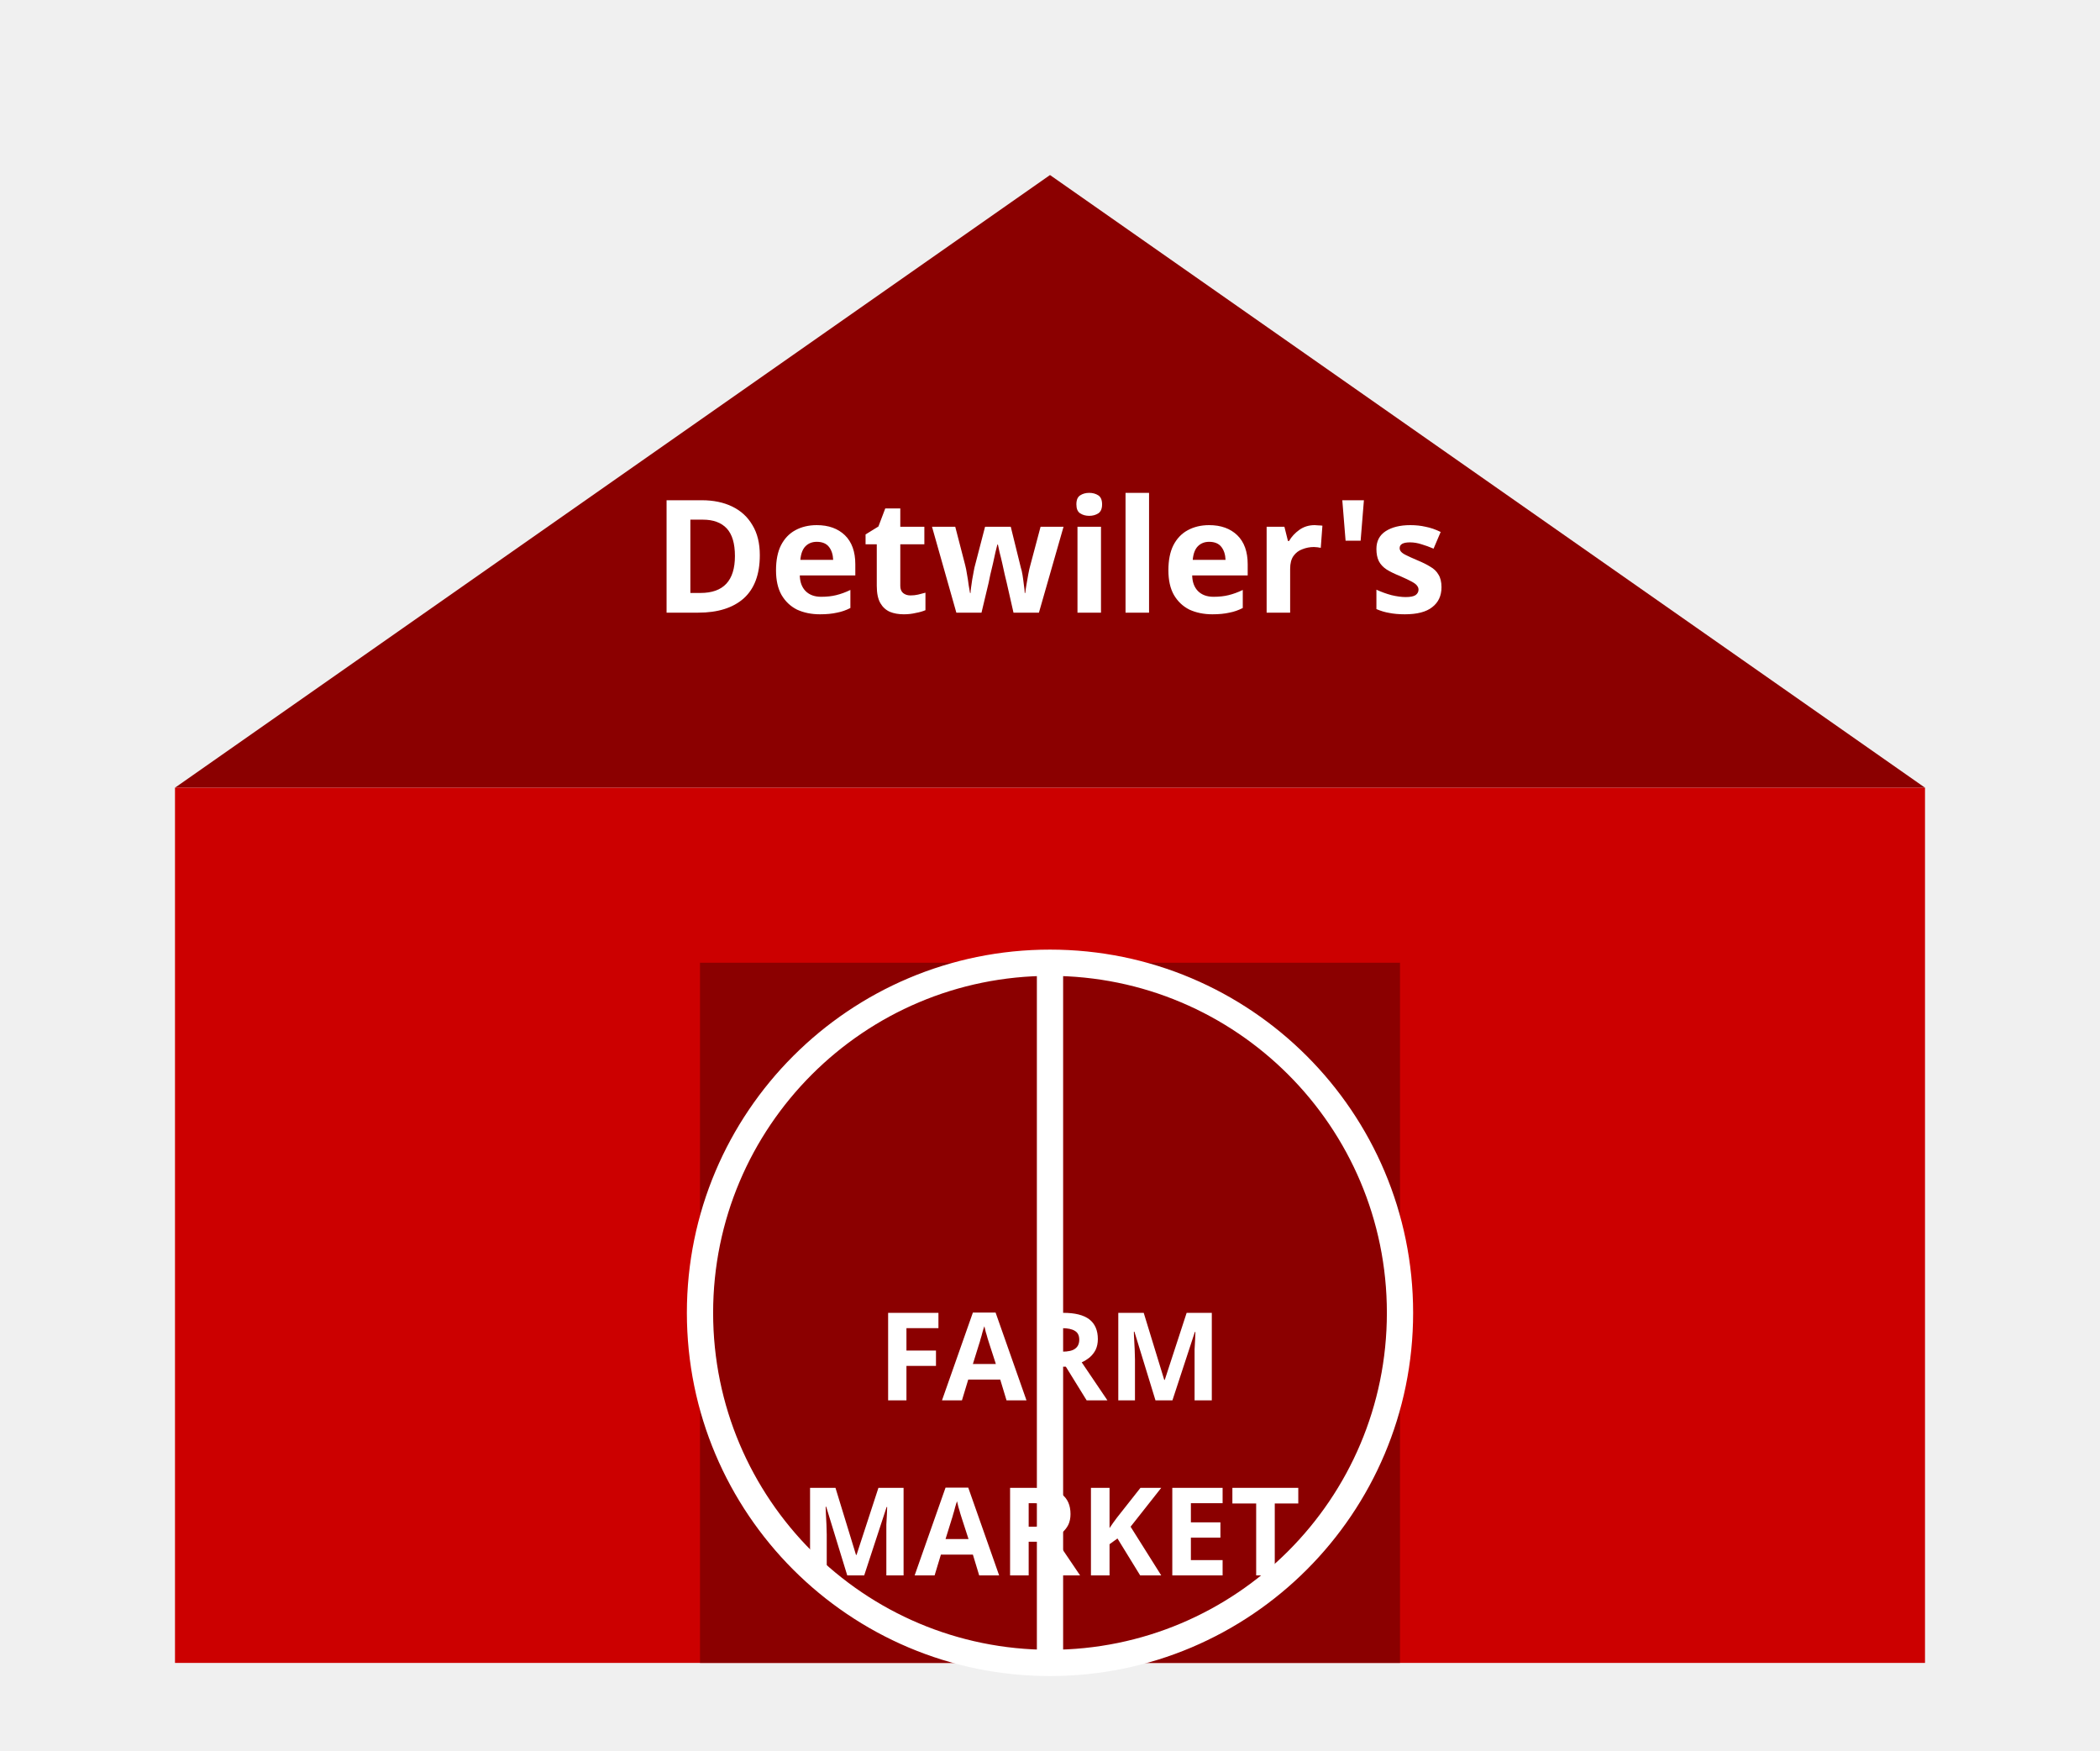
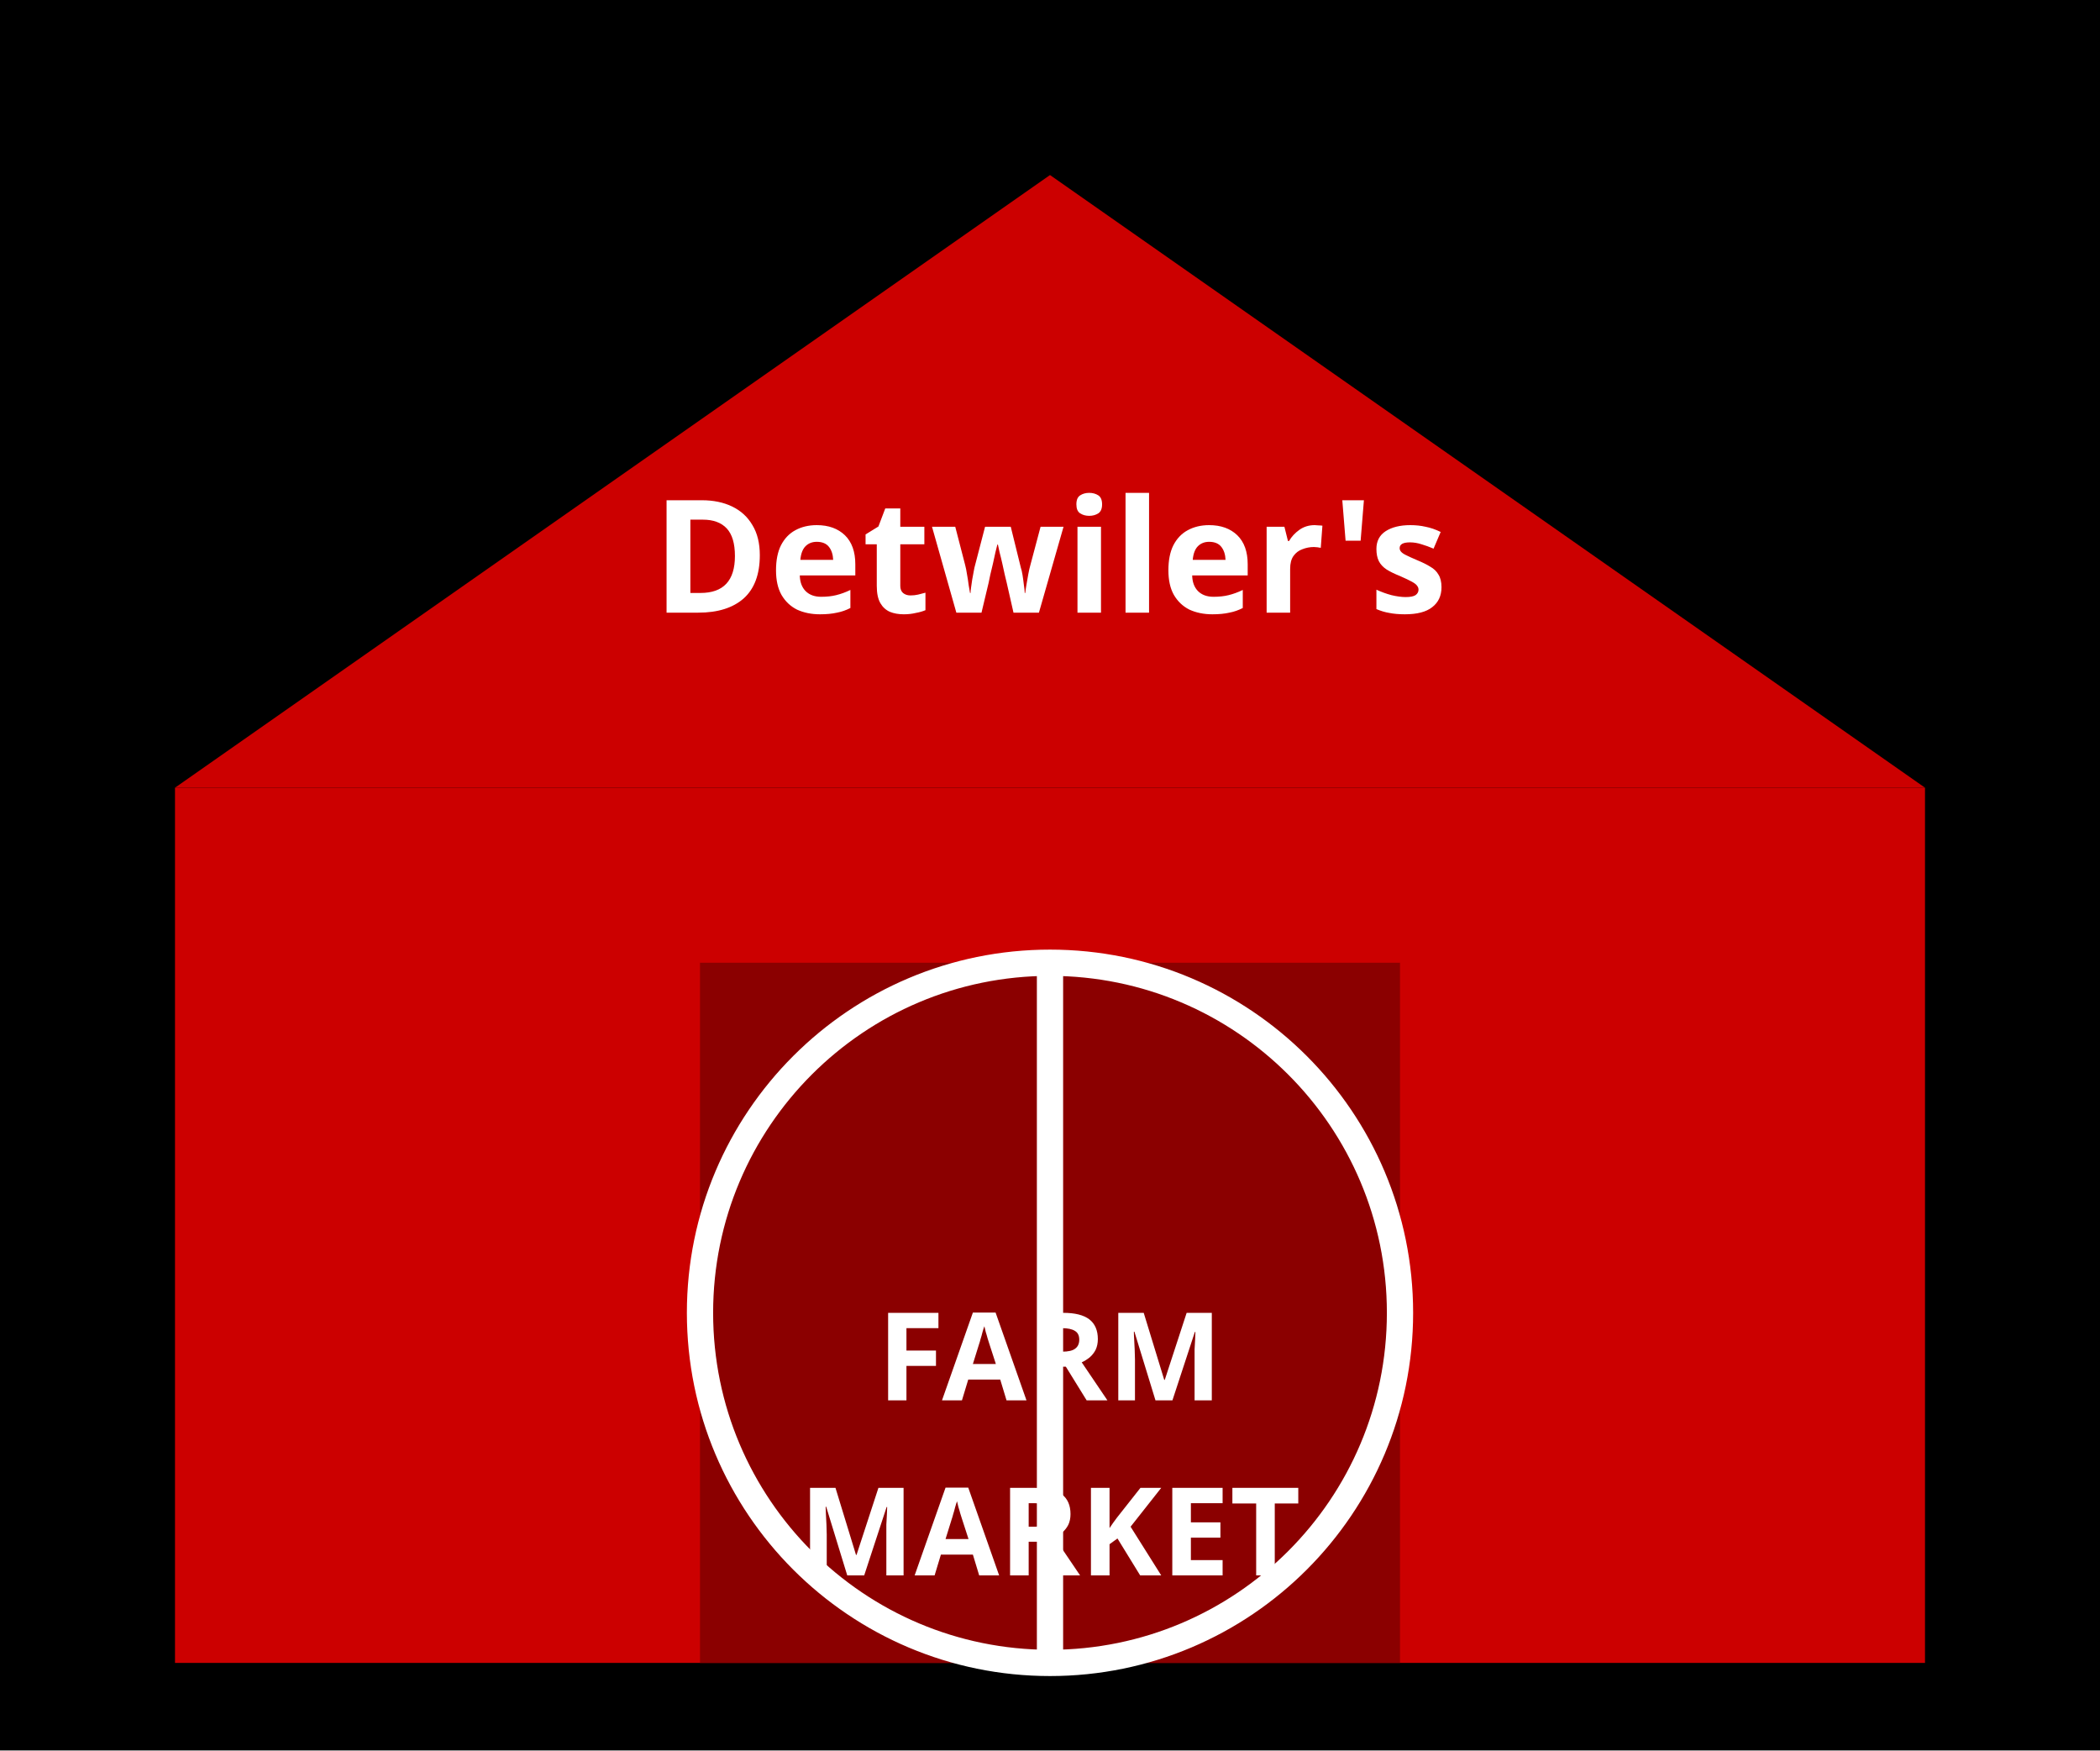
<svg xmlns="http://www.w3.org/2000/svg" viewBox="0 0 120 100" width="120" height="100">
-   <polygon points="10,45 60,10 110,45" fill="#8B0000" />
+   <rect x="0" y="0" width="120" height="100" fill="#000" />
+   <polygon points="10,45 60,10 110,45" fill="#CC0000" />
  <rect x="10" y="45" width="100" height="50" fill="#CC0000" />
  <rect x="40" y="55" width="40" height="40" fill="#8B0000" rx="20" ry="0" />
  <rect x="40" y="55" width="40" height="40" fill="none" stroke="#fff" stroke-width="1.5" rx="20" />
  <line x1="60" y1="55" x2="60" y2="95" stroke="#fff" stroke-width="1.5" />
  <text x="60" y="35" text-anchor="middle" fill="#fff" font-family="Arial Black, sans-serif" font-size="9" font-weight="bold">Detwiler's</text>
  <text x="60" y="80" text-anchor="middle" fill="#fff" font-family="Arial Black, sans-serif" font-size="7" font-weight="bold">FARM</text>
  <text x="60" y="90" text-anchor="middle" fill="#fff" font-family="Arial Black, sans-serif" font-size="7" font-weight="bold">MARKET</text>
</svg>
